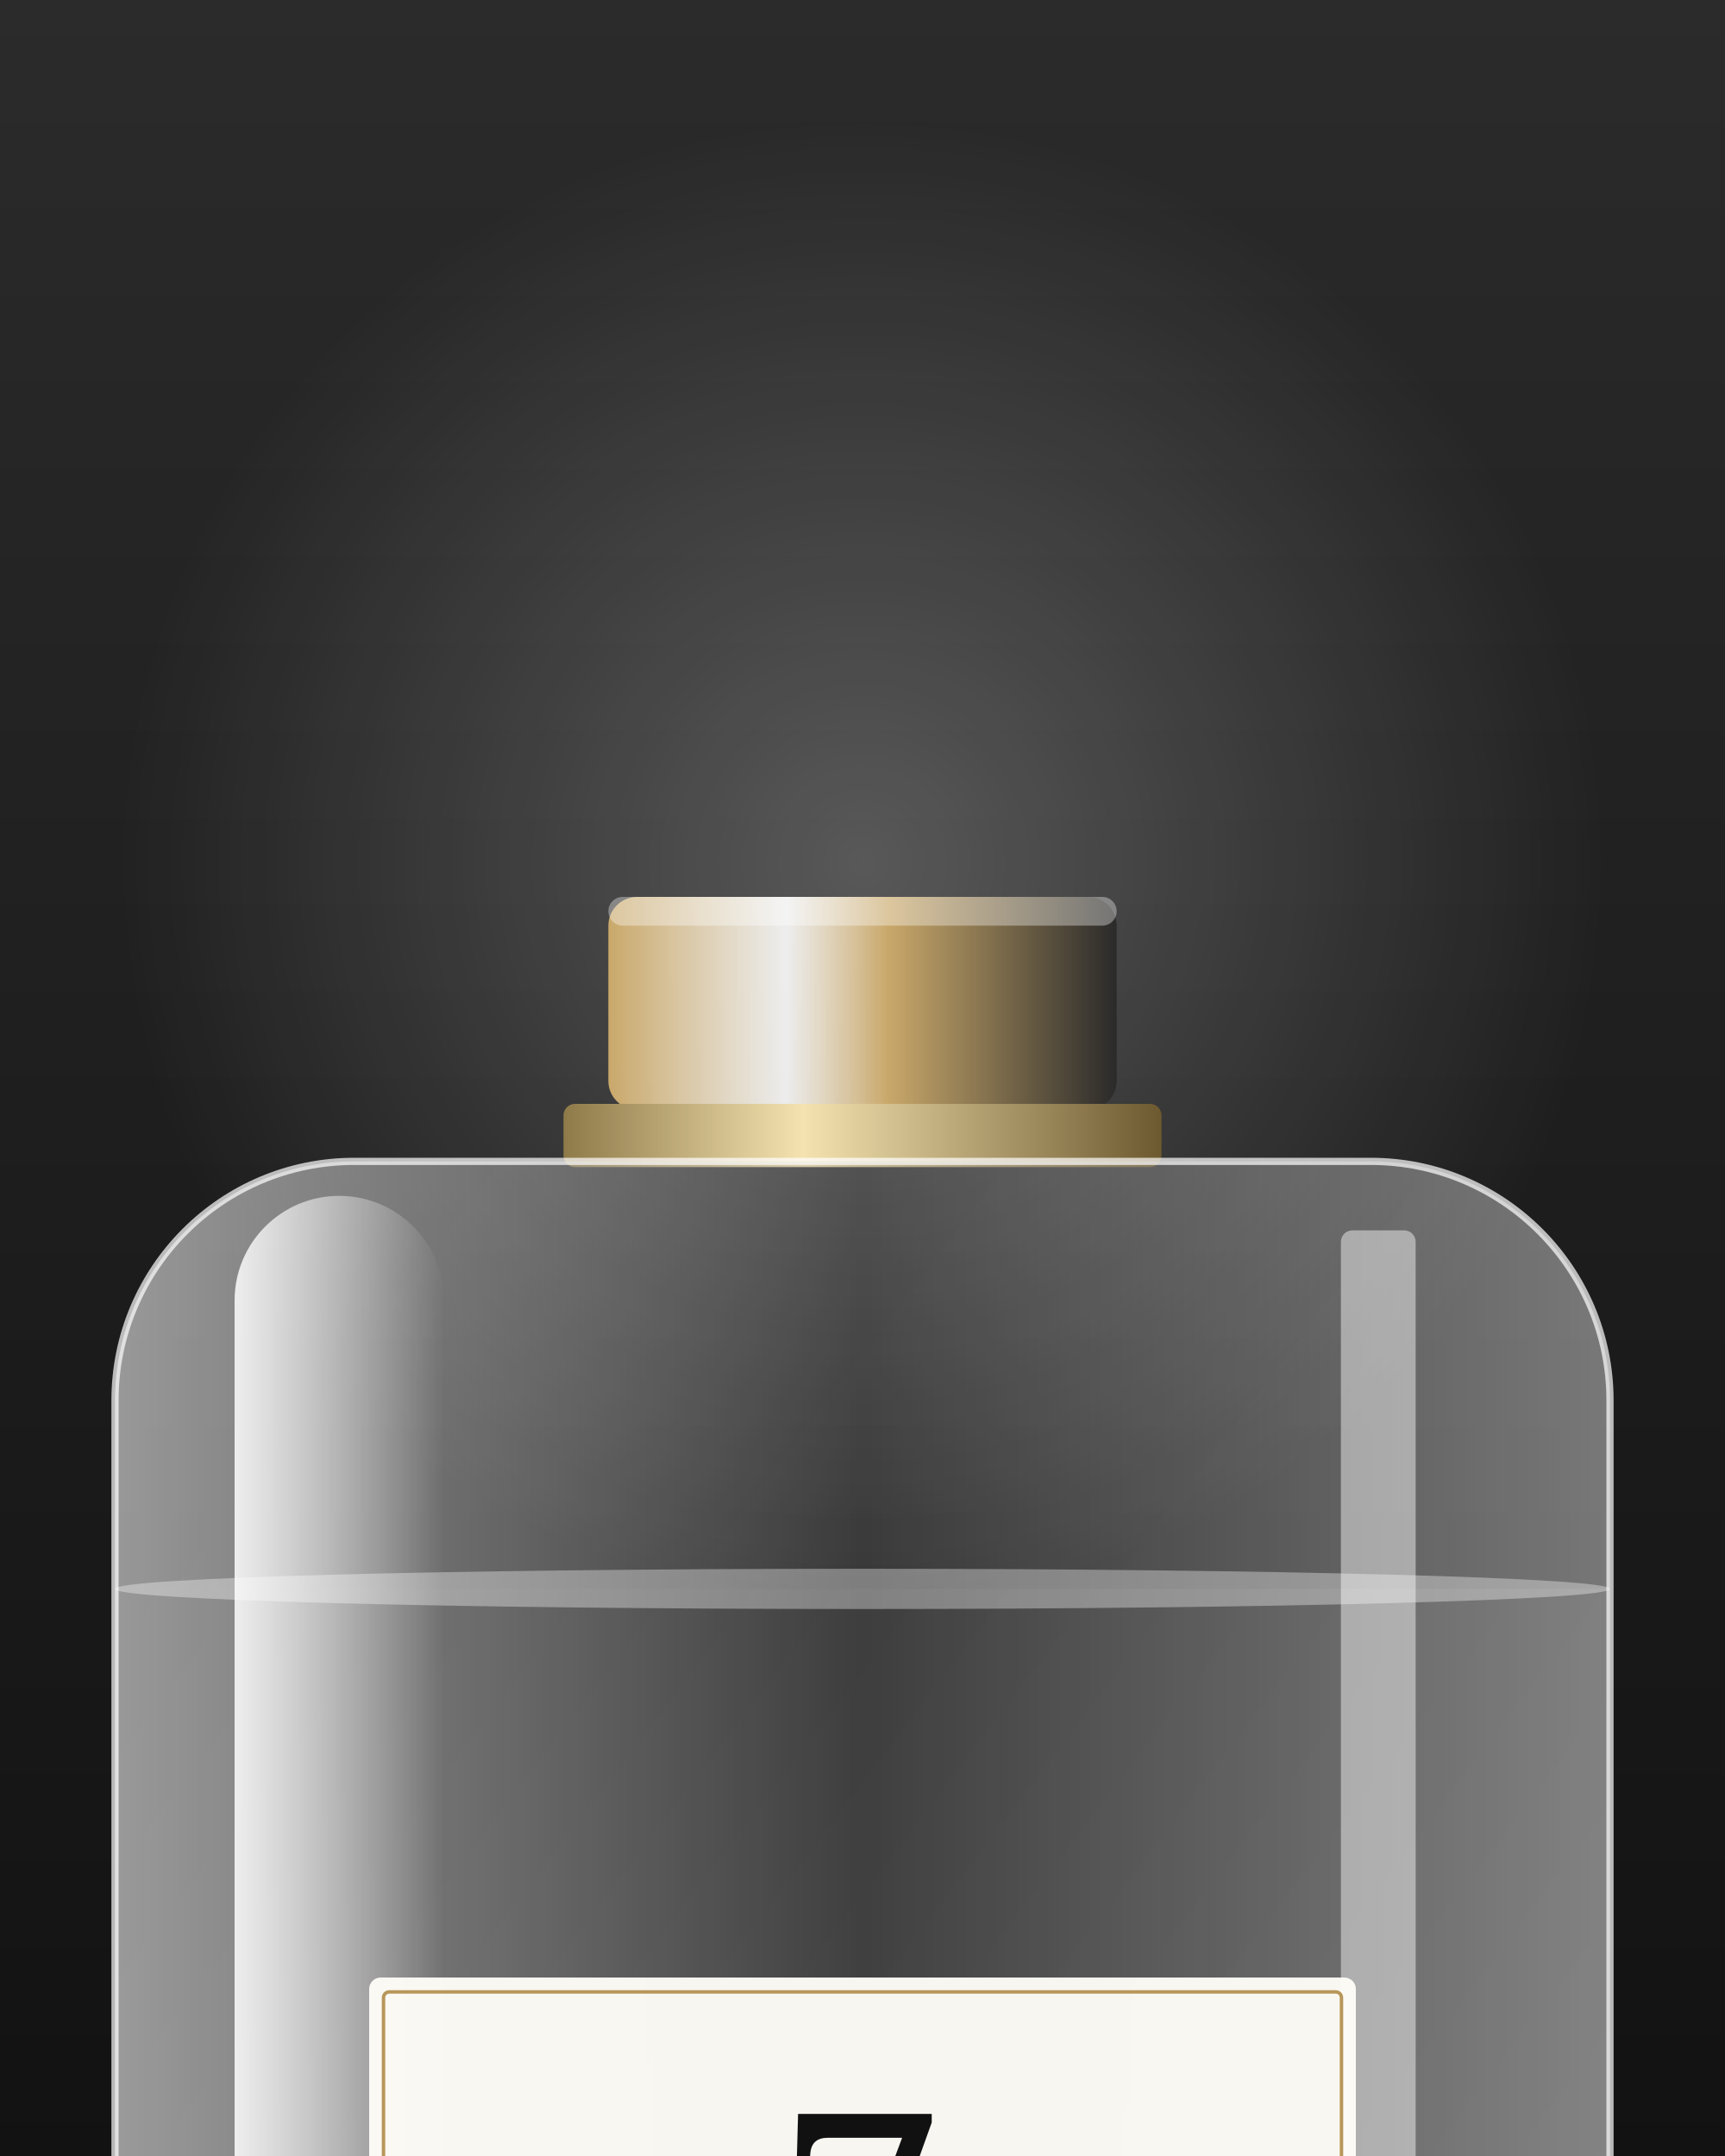
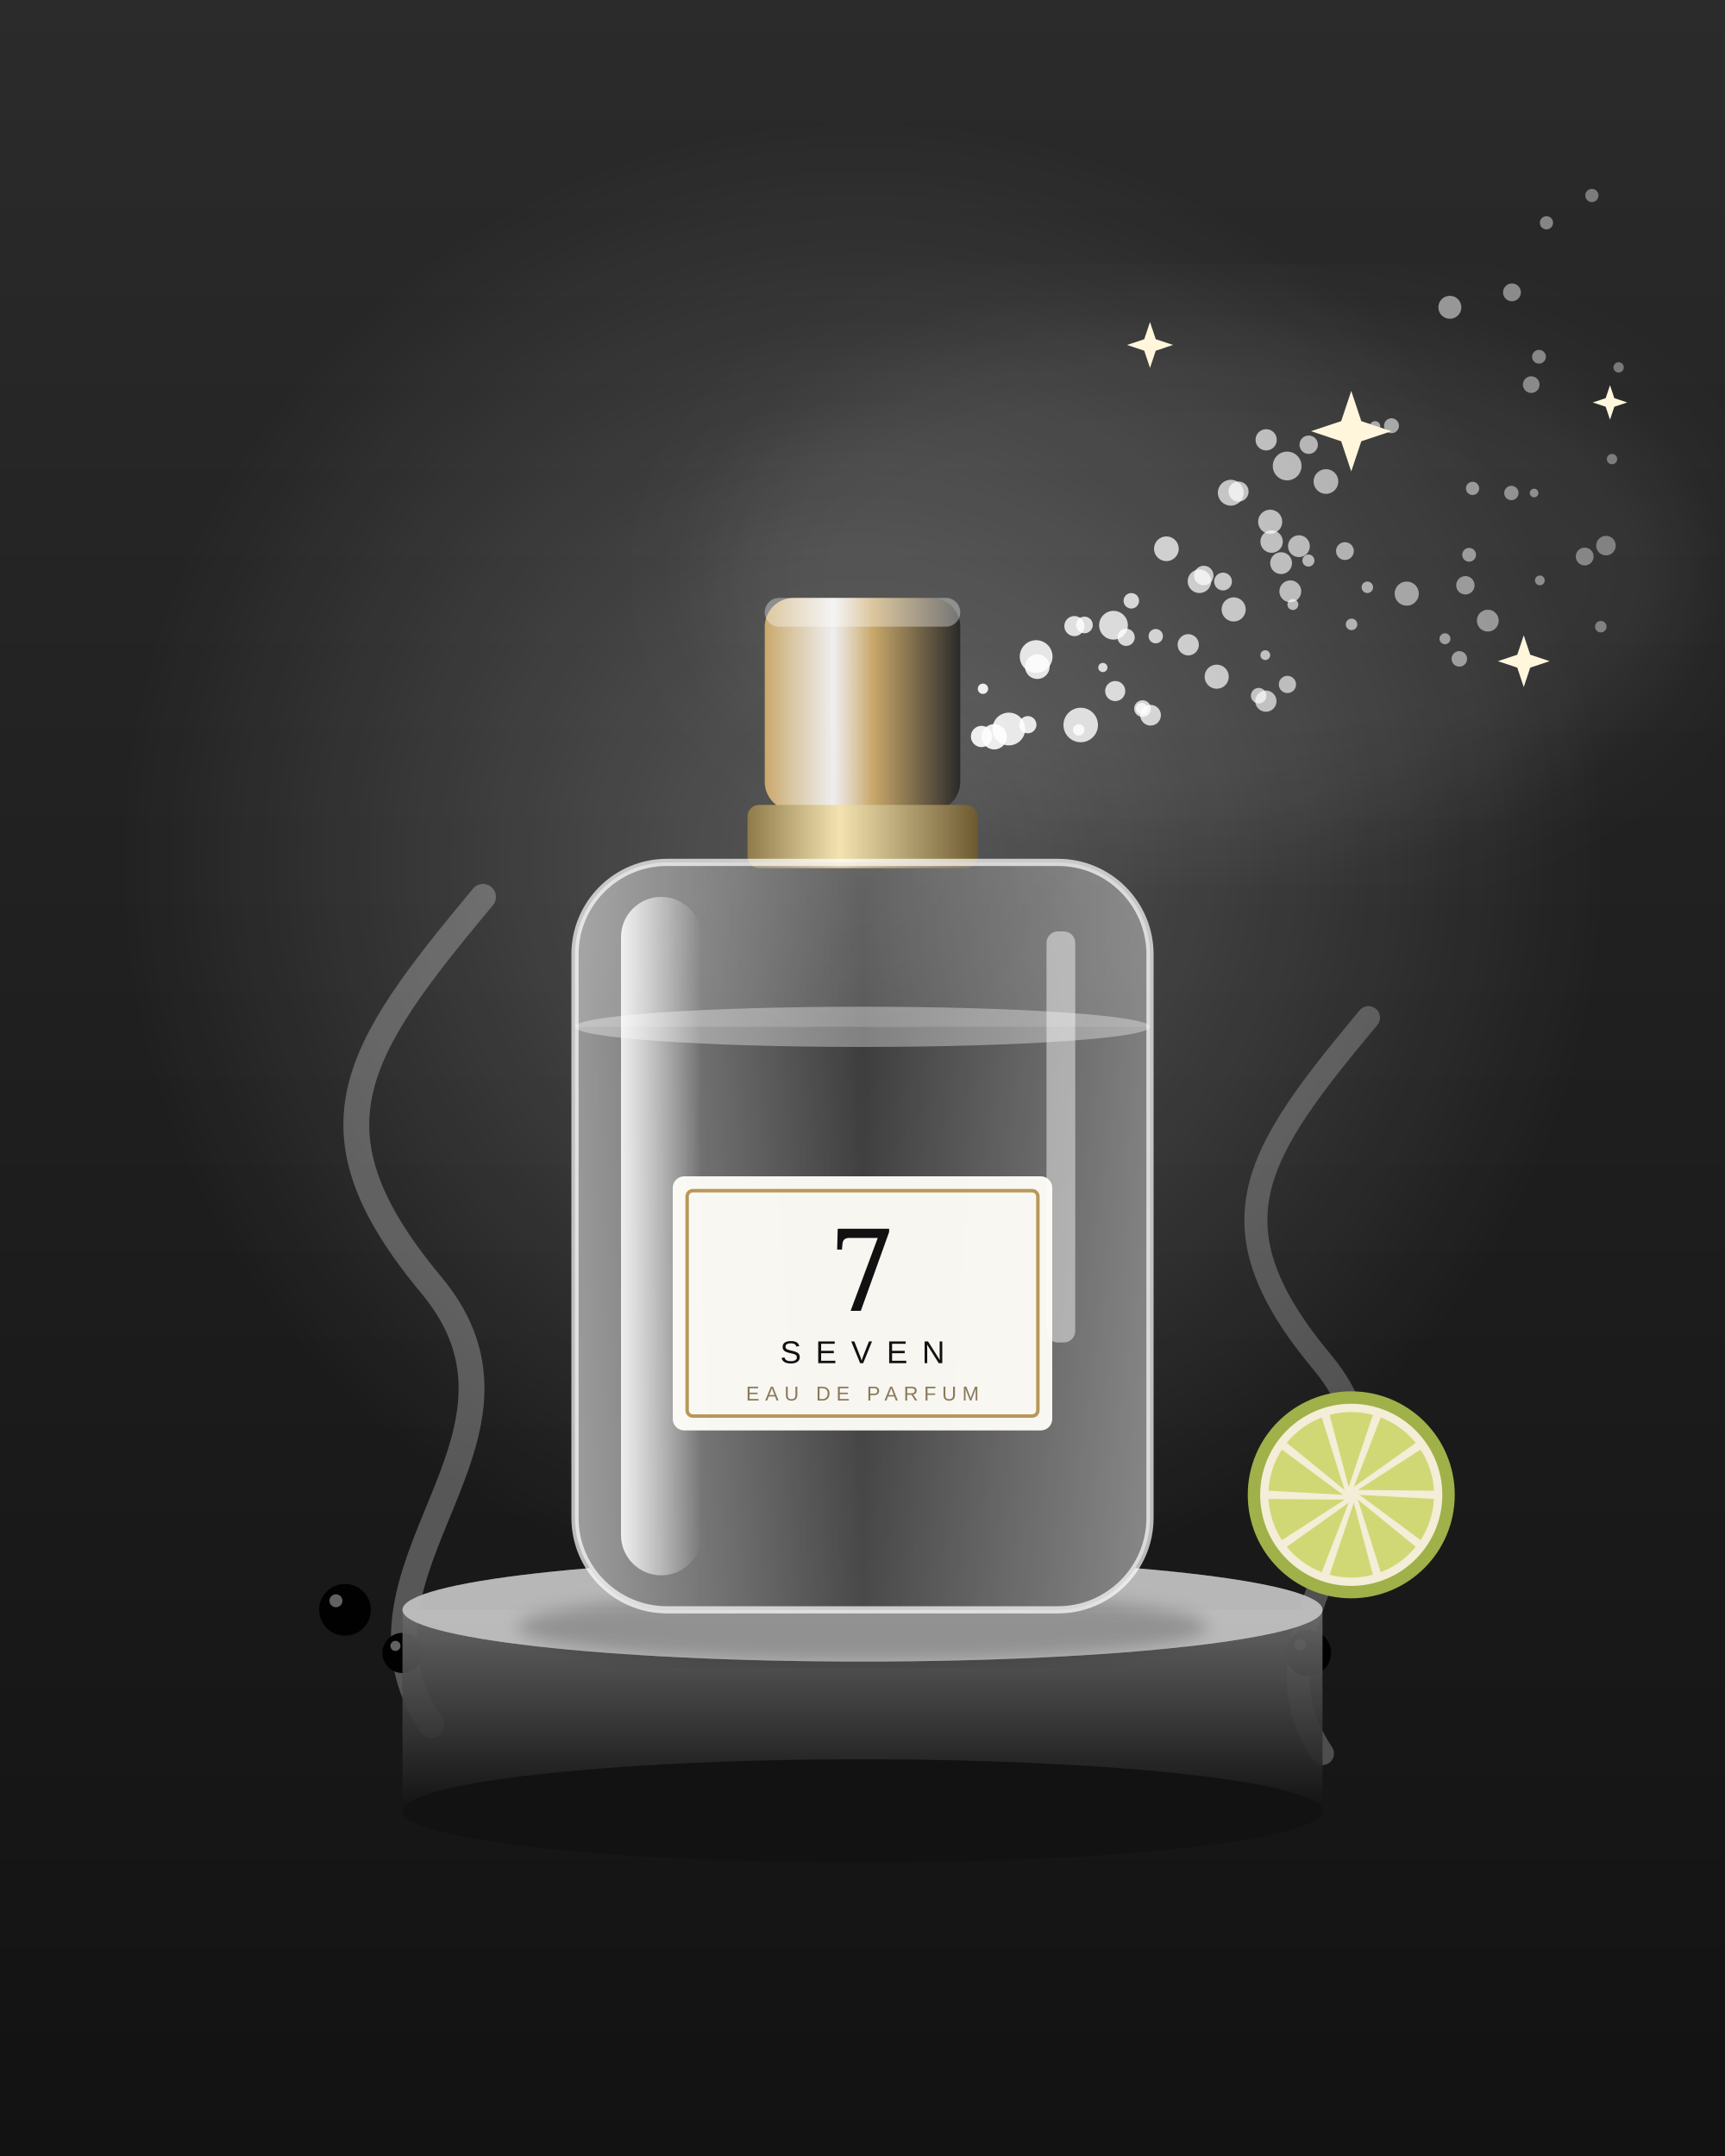
<svg xmlns="http://www.w3.org/2000/svg" viewBox="0 0 600 750">
  <defs>
    <linearGradient id="bg" x1="0" y1="0" x2="0" y2="1">
      <stop offset="0" stop-color="#2b2b2b" />
      <stop offset="1" stop-color="#121212" />
    </linearGradient>
    <radialGradient id="glow" cx="50%" cy="50%" r="50%">
      <stop offset="0" stop-color="#fff" stop-opacity="0.25" />
      <stop offset="1" stop-color="#fff" stop-opacity="0" />
    </radialGradient>
    <linearGradient id="box" x1="0" y1="0" x2="1" y2="1">
      <stop offset="0" stop-color="#2b2b2b" />
      <stop offset="1" stop-color="#0d0d0d" />
    </linearGradient>
    <linearGradient id="glass" x1="0" y1="0" x2="1" y2="0">
      <stop offset="0" stop-color="#fff" stop-opacity="0.55" />
      <stop offset="0.5" stop-color="#fff" stop-opacity="0.12" />
      <stop offset="1" stop-color="#fff" stop-opacity="0.4" />
    </linearGradient>
    <linearGradient id="liquid" x1="0" y1="0" x2="1" y2="1">
      <stop offset="0" stop-color="#1a1a1a" />
      <stop offset="1" stop-color="#3d3d3d" />
    </linearGradient>
    <linearGradient id="cap" x1="0" y1="0" x2="1" y2="0">
      <stop offset="0" stop-color="#c9a86a" />
      <stop offset="0.35" stop-color="#ffffff" stop-opacity="0.9" />
      <stop offset="0.55" stop-color="#c9a86a" />
      <stop offset="1" stop-color="#2a2a2a" />
    </linearGradient>
    <linearGradient id="collar" x1="0" y1="0" x2="1" y2="0">
      <stop offset="0" stop-color="#8f7a4a" />
      <stop offset="0.4" stop-color="#f4e3b0" />
      <stop offset="1" stop-color="#6e5a30" />
    </linearGradient>
    <linearGradient id="shine" x1="0" y1="0" x2="1" y2="0">
      <stop offset="0" stop-color="#fff" stop-opacity="0.85" />
      <stop offset="1" stop-color="#fff" stop-opacity="0" />
    </linearGradient>
    <linearGradient id="fade" x1="0" y1="0" x2="0" y2="1">
      <stop offset="0" stop-color="#fff" stop-opacity="0.35" />
      <stop offset="1" stop-color="#fff" stop-opacity="0" />
    </linearGradient>
    <filter id="soft">
      <feGaussianBlur stdDeviation="3" />
    </filter>
    <filter id="blur18">
      <feGaussianBlur stdDeviation="18" />
    </filter>
  </defs>
  <rect width="600" height="750" fill="url(#bg)" />
  <circle cx="300" cy="300" r="260" fill="url(#glow)" />
-   <ellipse cx="300" cy="1086" rx="312" ry="12" fill="#000" opacity="0.22" filter="url(#soft)" />
-   <rect x="211.6" y="312" width="176.8" height="74" rx="10" fill="url(#cap)" />
-   <rect x="211.6" y="312" width="176.8" height="10" rx="5" fill="#fff" opacity="0.35" />
-   <rect x="196" y="384" width="208" height="22" rx="4" fill="url(#collar)" />
-   <rect x="40" y="404" width="520" height="676" rx="83.2" fill="url(#liquid)" opacity="0.18" />
+   <ellipse cx="420" cy="200" rx="170" ry="90" fill="#fff" opacity="0.08" filter="url(#blur18)" />
+   <circle cx="341.9" cy="239.6" r="1.8" fill="#fff" opacity="0.90" />
+   <circle cx="418.7" cy="200.2" r="3.4" fill="#fff" opacity="0.71" />
+   <circle cx="525.9" cy="101.7" r="3.1" fill="#fff" opacity="0.46" />
+   <circle cx="447.7" cy="162.1" r="5.0" fill="#fff" opacity="0.64" />
+   <circle cx="441.8" cy="181.5" r="4.2" fill="#fff" opacity="0.66" />
+   <circle cx="357.5" cy="252.1" r="3.0" fill="#fff" opacity="0.86" />
+   <circle cx="360.4" cy="228.4" r="5.7" fill="#fff" opacity="0.85" />
+   <circle cx="504.3" cy="106.9" r="4.0" fill="#fff" opacity="0.51" />
+   <circle cx="537.9" cy="77.5" r="2.3" fill="#fff" opacity="0.43" />
+   <circle cx="393.5" cy="209.0" r="2.7" fill="#fff" opacity="0.77" />
+   <circle cx="373.7" cy="217.8" r="3.5" fill="#fff" opacity="0.82" />
+   <circle cx="400.2" cy="248.8" r="3.6" fill="#fff" opacity="0.76" />
+   <circle cx="397.4" cy="246.5" r="2.9" fill="#fff" opacity="0.76" />
+   <circle cx="470.1" cy="217.2" r="2.0" fill="#fff" opacity="0.59" />
+   <circle cx="448.8" cy="205.7" r="3.8" fill="#fff" opacity="0.64" />
+   <circle cx="455.2" cy="154.7" r="3.2" fill="#fff" opacity="0.62" />
+   <circle cx="461.2" cy="167.5" r="4.3" fill="#fff" opacity="0.61" />
+   <circle cx="558.6" cy="189.8" r="3.4" fill="#fff" opacity="0.38" />
+   <circle cx="341.4" cy="256.2" r="3.7" fill="#fff" opacity="0.90" />
+   <circle cx="447.8" cy="238.1" r="3.0" fill="#fff" opacity="0.64" />
+   <circle cx="345.8" cy="256.3" r="4.4" fill="#fff" opacity="0.89" />
+   <circle cx="467.8" cy="191.7" r="3.1" fill="#fff" opacity="0.59" />
+   <circle cx="440.3" cy="243.9" r="3.7" fill="#fff" opacity="0.66" />
+   <circle cx="489.3" cy="206.5" r="4.2" fill="#fff" opacity="0.54" />
+   <circle cx="397.1" cy="246.5" r="2.0" fill="#fff" opacity="0.76" />
+   <circle cx="478.3" cy="148.3" r="1.8" fill="#fff" opacity="0.57" />
+   <circle cx="440.1" cy="227.9" r="1.7" fill="#fff" opacity="0.66" />
+   <circle cx="430.8" cy="171.0" r="3.5" fill="#fff" opacity="0.68" />
+   <circle cx="502.6" cy="222.2" r="1.9" fill="#fff" opacity="0.51" />
+   <circle cx="442.3" cy="188.4" r="3.9" fill="#fff" opacity="0.66" />
+   <circle cx="535.6" cy="201.9" r="1.7" fill="#fff" opacity="0.43" />
+   <circle cx="417.2" cy="202.2" r="4.1" fill="#fff" opacity="0.72" />
+   <circle cx="350.9" cy="253.6" r="5.7" fill="#fff" opacity="0.87" />
+   <circle cx="484.0" cy="148.1" r="2.6" fill="#fff" opacity="0.56" />
+   <circle cx="383.6" cy="232.2" r="1.6" fill="#fff" opacity="0.80" />
+   <circle cx="429.1" cy="212.0" r="4.2" fill="#fff" opacity="0.69" />
+   <circle cx="387.3" cy="217.5" r="5.0" fill="#fff" opacity="0.79" />
+   <circle cx="375.9" cy="252.2" r="6.0" fill="#fff" opacity="0.81" />
+   <circle cx="532.6" cy="133.8" r="2.9" fill="#fff" opacity="0.44" />
+   <circle cx="517.5" cy="215.9" r="3.8" fill="#fff" opacity="0.48" />
+   <circle cx="402.0" cy="221.3" r="2.5" fill="#fff" opacity="0.75" />
+   <circle cx="440.4" cy="153.0" r="3.7" fill="#fff" opacity="0.66" />
+   <circle cx="553.7" cy="68.0" r="2.3" fill="#fff" opacity="0.39" />
+   <circle cx="556.8" cy="218.0" r="2.0" fill="#fff" opacity="0.38" />
+   <circle cx="423.2" cy="235.4" r="4.2" fill="#fff" opacity="0.70" />
+   <circle cx="511.0" cy="193.0" r="2.4" fill="#fff" opacity="0.49" />
+   <circle cx="377.2" cy="217.4" r="2.9" fill="#fff" opacity="0.81" />
+   <circle cx="533.6" cy="171.5" r="1.5" fill="#fff" opacity="0.44" />
+   <circle cx="563.0" cy="127.8" r="1.8" fill="#fff" opacity="0.37" />
+   <circle cx="360.8" cy="231.9" r="4.3" fill="#fff" opacity="0.85" />
+   <circle cx="375.2" cy="253.9" r="2.0" fill="#fff" opacity="0.82" />
+   <circle cx="509.7" cy="203.6" r="3.2" fill="#fff" opacity="0.49" />
+   <circle cx="535.3" cy="124.1" r="2.4" fill="#fff" opacity="0.43" />
+   <circle cx="413.3" cy="224.3" r="3.7" fill="#fff" opacity="0.72" />
+   <circle cx="445.6" cy="195.9" r="3.8" fill="#fff" opacity="0.65" />
+   <circle cx="525.7" cy="171.5" r="2.5" fill="#fff" opacity="0.46" />
+   <circle cx="405.7" cy="190.9" r="4.3" fill="#fff" opacity="0.74" />
+   <circle cx="455.1" cy="195.0" r="2.1" fill="#fff" opacity="0.62" />
+   <circle cx="512.2" cy="169.9" r="2.3" fill="#fff" opacity="0.49" />
+   <circle cx="551.2" cy="193.6" r="3.1" fill="#fff" opacity="0.40" />
+   <circle cx="451.8" cy="190.0" r="3.8" fill="#fff" opacity="0.63" />
+   <circle cx="387.9" cy="240.4" r="3.5" fill="#fff" opacity="0.79" />
+   <circle cx="560.7" cy="159.7" r="1.8" fill="#fff" opacity="0.37" />
+   <circle cx="507.6" cy="229.2" r="2.7" fill="#fff" opacity="0.50" />
+   <circle cx="437.8" cy="242.0" r="2.7" fill="#fff" opacity="0.67" />
+   <circle cx="391.7" cy="221.7" r="3.0" fill="#fff" opacity="0.78" />
+   <circle cx="449.7" cy="210.3" r="1.9" fill="#fff" opacity="0.64" />
+   <circle cx="428.1" cy="171.4" r="4.5" fill="#fff" opacity="0.69" />
+   <circle cx="425.4" cy="202.3" r="3.1" fill="#fff" opacity="0.70" />
+   <circle cx="475.6" cy="204.3" r="2.0" fill="#fff" opacity="0.58" />
+   <path d="M 470 136 L 473.5 146.5 L 484 150 L 473.5 153.5 L 470 164 L 466.5 153.5 L 456 150 L 466.5 146.5 Z" fill="#fff6dc" />
+   <path d="M 530 221 L 532.25 227.75 L 539 230 L 532.25 232.25 L 530 239 L 527.75 232.25 L 521 230 L 527.75 227.75 Z" fill="#fff6dc" />
+   <path d="M 400 112 L 402 118 L 408 120 L 402 122 L 400 128 L 398 122 L 392 120 L 398 118 Z" fill="#fff6dc" />
+   <path d="M 560 134 L 561.5 138.5 L 566 140 L 561.5 141.5 L 560 146 L 558.5 141.5 L 554 140 L 558.5 138.5 Z" fill="#fff6dc" />
+   <g opacity="0.95">
+     <path d="M 150 600 C 114 546, 195 501, 150 447 S 123 366, 168 312" stroke="#d0d0d0" stroke-width="9" stroke-linecap="round" fill="none" opacity="0.35" />
+     <path d="M 460 610 C 428 562, 500 522, 460 474 S 436 402, 476 354" stroke="#bdbdbd" stroke-width="8" stroke-linecap="round" fill="none" opacity="0.35" />
+     <g transform="translate(470 520)">
+       <circle r="36" fill="#a6b94a" />
+       <circle r="31.68" fill="#fff8e1" />
+       <path d="M 2.88 0 L 28.764 1.439 A 28.8 28.8 0 0 1 24.117 15.743 Z" fill="#d9e27a" />
+       <path d="M 2.33 1.693 L 22.425 18.072 A 28.8 28.8 0 0 1 10.258 26.911 Z" fill="#d9e27a" />
+       <path d="M 0.89 2.739 L 7.52 27.801 A 28.8 28.8 0 0 1 -7.52 27.801 Z" fill="#d9e27a" />
+       <path d="M -0.89 2.739 L -10.258 26.911 A 28.8 28.8 0 0 1 -22.425 18.072 Z" fill="#d9e27a" />
+       <path d="M -2.33 1.693 L -24.117 15.743 A 28.8 28.8 0 0 1 -28.764 1.439 Z" fill="#d9e27a" />
+       <path d="M -2.88 3.5269827815443773e-16 L -28.764 -1.439 A 28.8 28.8 0 0 1 -24.117 -15.743 Z" fill="#d9e27a" />
+       <path d="M -2.33 -1.693 L -22.425 -18.072 A 28.8 28.8 0 0 1 -10.258 -26.911 Z" fill="#d9e27a" />
+       <path d="M -0.89 -2.739 L -7.52 -27.801 A 28.8 28.8 0 0 1 7.52 -27.801 Z" fill="#d9e27a" />
+       <path d="M 0.89 -2.739 L 10.258 -26.911 A 28.8 28.8 0 0 1 22.425 -18.072 Z" fill="#d9e27a" />
+       <path d="M 2.33 -1.693 L 24.117 -15.743 A 28.8 28.8 0 0 1 28.764 -1.439 Z" fill="#d9e27a" />
+     </g>
+     <circle cx="120" cy="560" r="9" fill="#000" />
+     <circle cx="116.85" cy="556.85" r="2.25" fill="#fff" opacity="0.4" />
+     <circle cx="140" cy="575" r="7" fill="#000" />
+     <circle cx="137.55" cy="572.55" r="1.75" fill="#fff" opacity="0.4" />
+     <circle cx="455" cy="575" r="8" fill="#000" />
+     <circle cx="452.2" cy="572.2" r="2" fill="#fff" opacity="0.4" />
+   </g>
+   <rect x="140" y="560" width="320" height="70" fill="#121212" opacity="0.9" />
+   <rect x="140" y="560" width="320" height="70" fill="url(#fade)" />
+   <ellipse cx="300" cy="630" rx="160" ry="18" fill="#121212" />
+   <ellipse cx="300" cy="560" rx="160" ry="18" fill="#fff" opacity="0.92" />
+   <ellipse cx="300" cy="560" rx="160" ry="18" fill="#121212" opacity="0.25" />
+   <ellipse cx="300" cy="566" rx="120" ry="12" fill="#000" opacity="0.22" filter="url(#soft)" />
+   <rect x="266" y="208" width="68" height="74" rx="10" fill="url(#cap)" />
+   <rect x="266" y="208" width="68" height="10" rx="5" fill="#fff" opacity="0.35" />
+   <rect x="260" y="280" width="80" height="22" rx="4" fill="url(#collar)" />
+   <rect x="200" y="300" width="200" height="260" rx="32" fill="url(#liquid)" opacity="0.18" />
  <clipPath id="body">
-     <rect x="40" y="404" width="520" height="676" rx="83.2" />
+     <rect x="200" y="300" width="200" height="260" rx="32" />
  </clipPath>
  <g clip-path="url(#body)">
-     <rect x="40" y="552.72" width="520" height="676" fill="url(#liquid)" />
-     <ellipse cx="300" cy="552.72" rx="260" ry="7" fill="#fff" opacity="0.35" />
-     <rect x="40" y="404" width="520" height="676" fill="url(#glass)" />
-     <rect x="81.6" y="416" width="72.8" height="652" rx="36.4" fill="url(#shine)" />
-     <rect x="466.4" y="428" width="26" height="371.8" rx="4" fill="#fff" opacity="0.45" />
+     <rect x="200" y="357.2" width="200" height="260" fill="url(#liquid)" />
+     <ellipse cx="300" cy="357.2" rx="100" ry="7" fill="#fff" opacity="0.35" />
+     <rect x="200" y="300" width="200" height="260" fill="url(#glass)" />
+     <rect x="216" y="312" width="28" height="236" rx="14" fill="url(#shine)" />
+     <rect x="364" y="324" width="10" height="143" rx="4" fill="#fff" opacity="0.45" />
  </g>
-   <rect x="40" y="404" width="520" height="676" rx="83.2" fill="none" stroke="#fff" stroke-opacity="0.7" stroke-width="2.5" />
-   <rect x="128.4" y="687.92" width="343.2" height="229.84" rx="4" fill="#fffdf8" opacity="0.96" />
-   <rect x="133.4" y="692.92" width="333.2" height="219.84" rx="2" fill="none" stroke="#b8975a" stroke-width="1.2" />
-   <text x="300" y="809.6" font-family="Georgia, serif" font-size="104" text-anchor="middle" fill="#111">7</text>
-   <text x="300" y="856.92" font-family="Arial, sans-serif" font-size="28.6" letter-spacing="13" text-anchor="middle" fill="#111">SEVEN</text>
-   <text x="300" y="890.72" font-family="Arial, sans-serif" font-size="18.2" letter-spacing="2" text-anchor="middle" fill="#8a7a5a">EAU DE PARFUM</text>
+   <rect x="200" y="300" width="200" height="260" rx="32" fill="none" stroke="#fff" stroke-opacity="0.7" stroke-width="2.5" />
+   <rect x="234" y="409.2" width="132" height="88.4" rx="4" fill="#fffdf8" opacity="0.96" />
+   <rect x="239" y="414.2" width="122" height="78.4" rx="2" fill="none" stroke="#b8975a" stroke-width="1.2" />
+   <text x="300" y="456" font-family="Georgia, serif" font-size="40" text-anchor="middle" fill="#111">7</text>
+   <text x="300" y="474.2" font-family="Arial, sans-serif" font-size="11" letter-spacing="5" text-anchor="middle" fill="#111">SEVEN</text>
+   <text x="300" y="487.2" font-family="Arial, sans-serif" font-size="7" letter-spacing="2" text-anchor="middle" fill="#8a7a5a">EAU DE PARFUM</text>
</svg>
